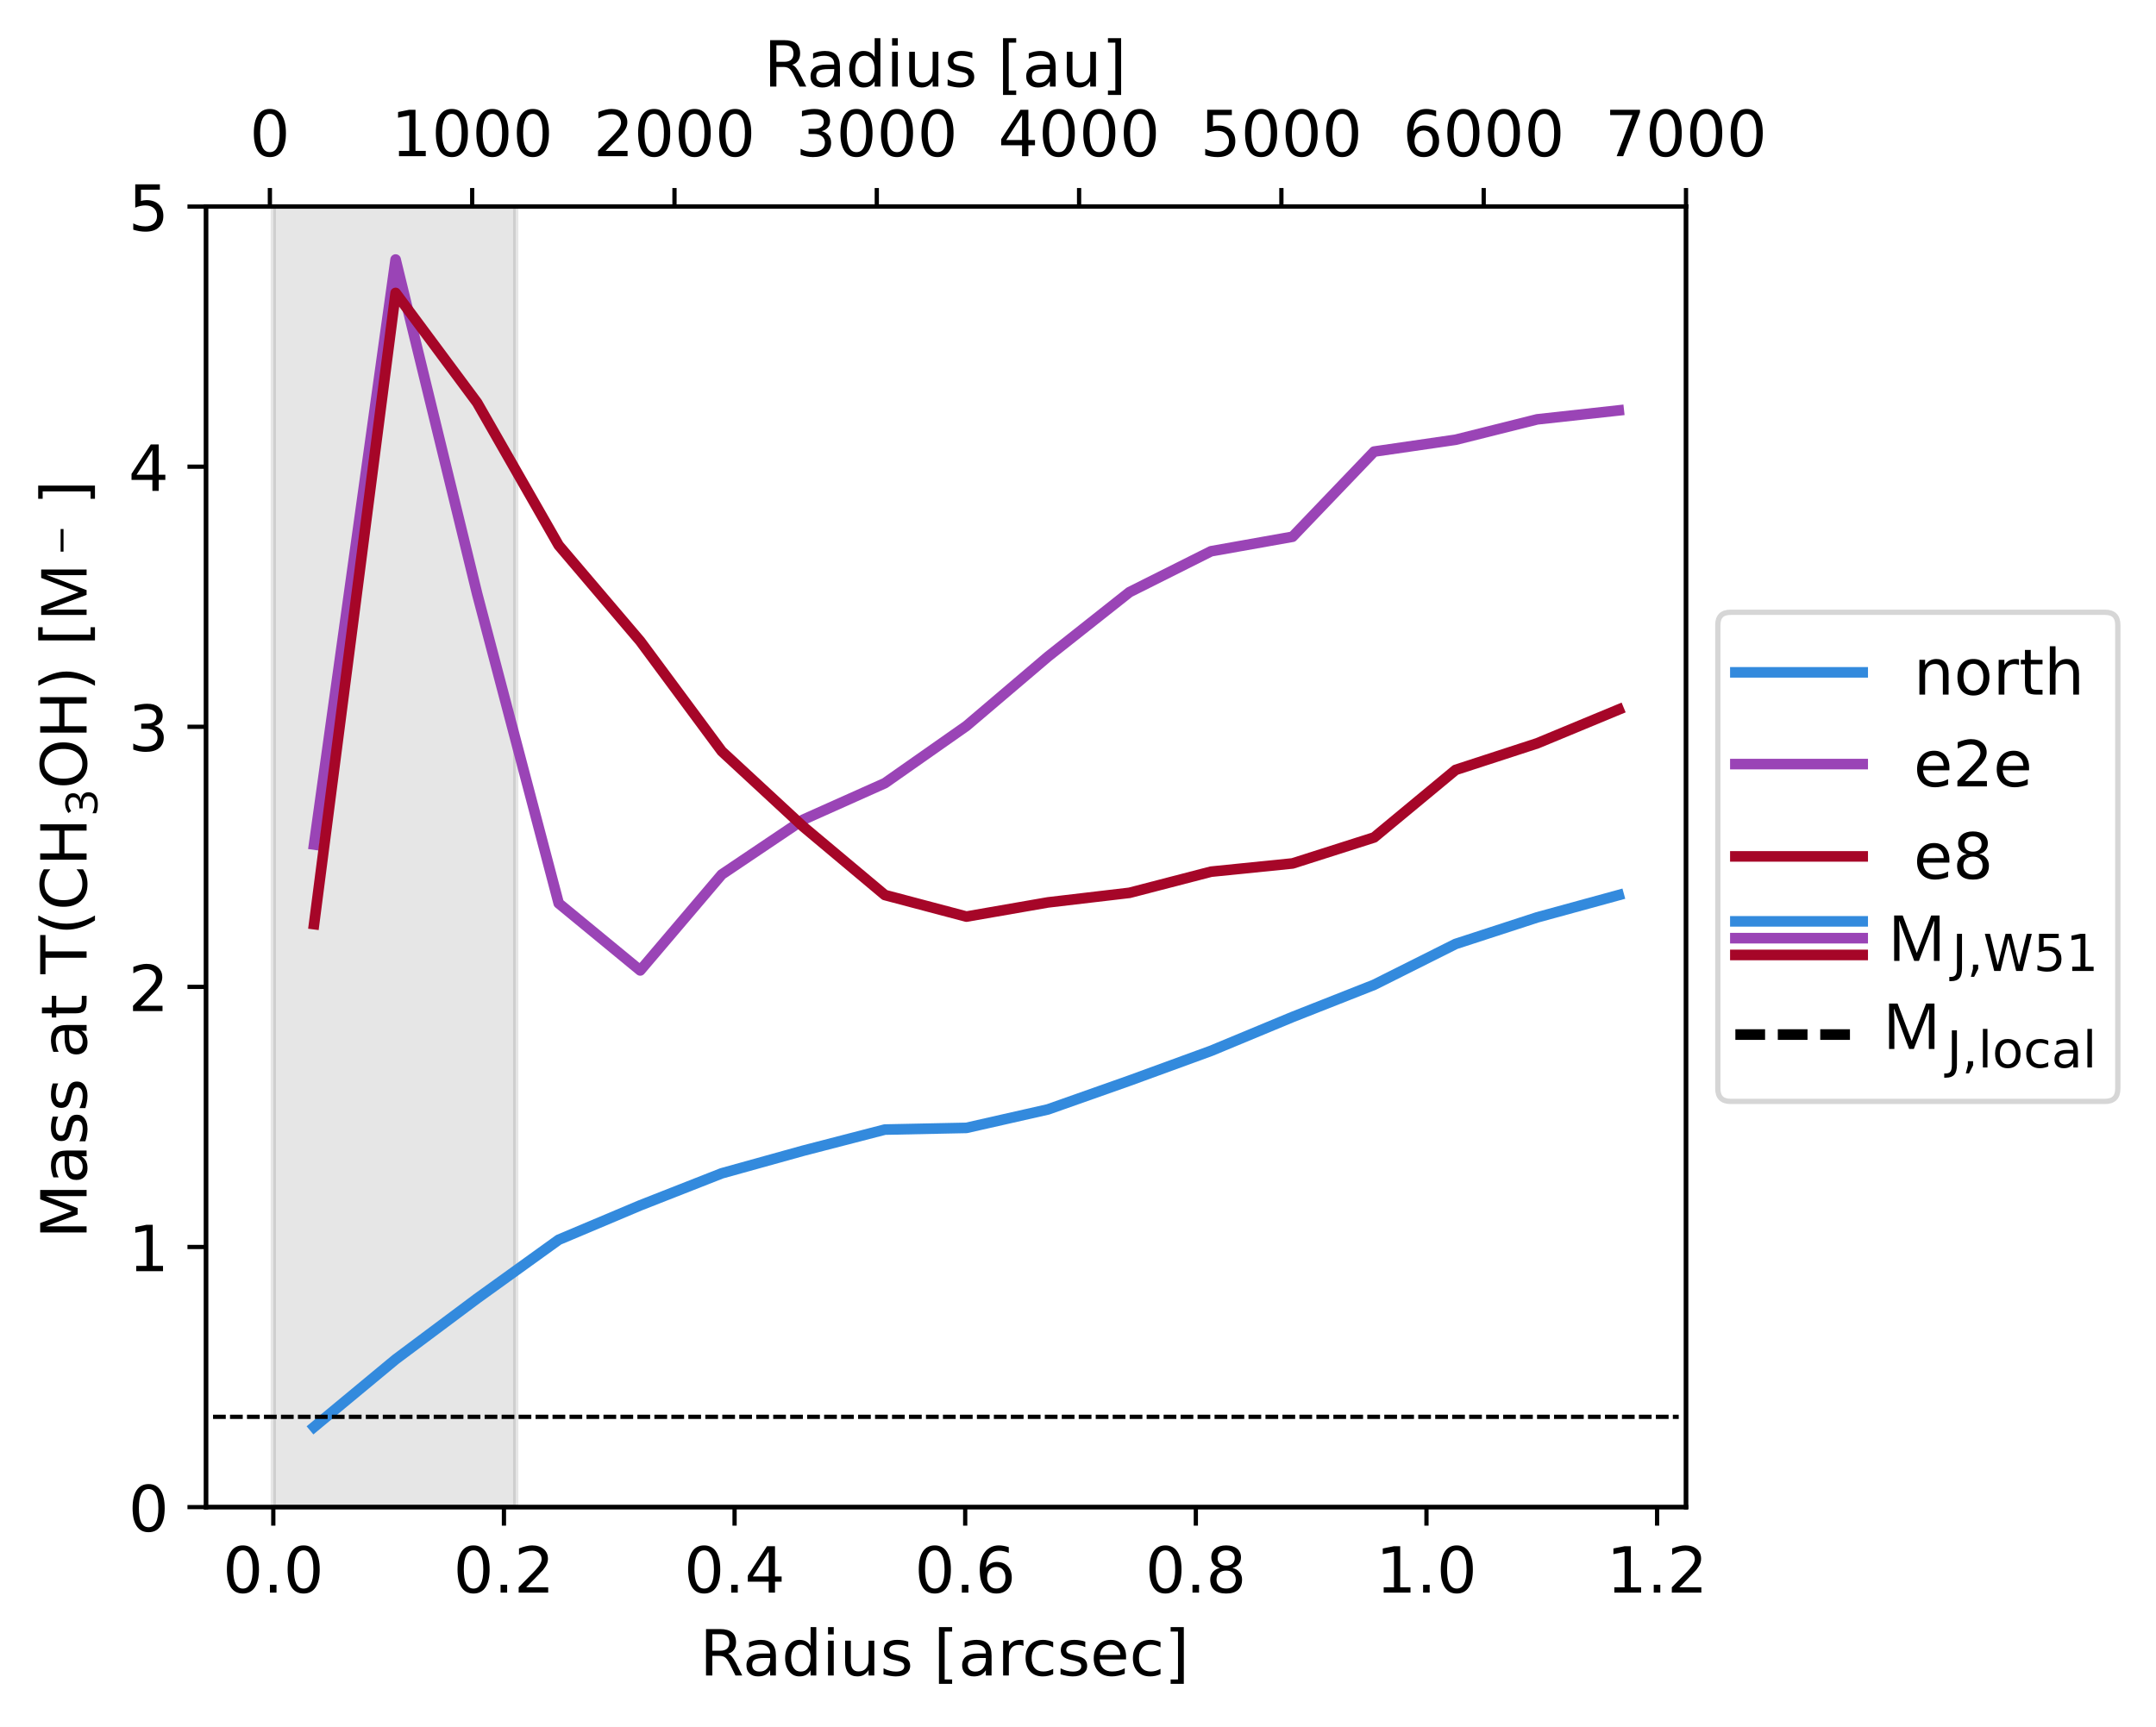
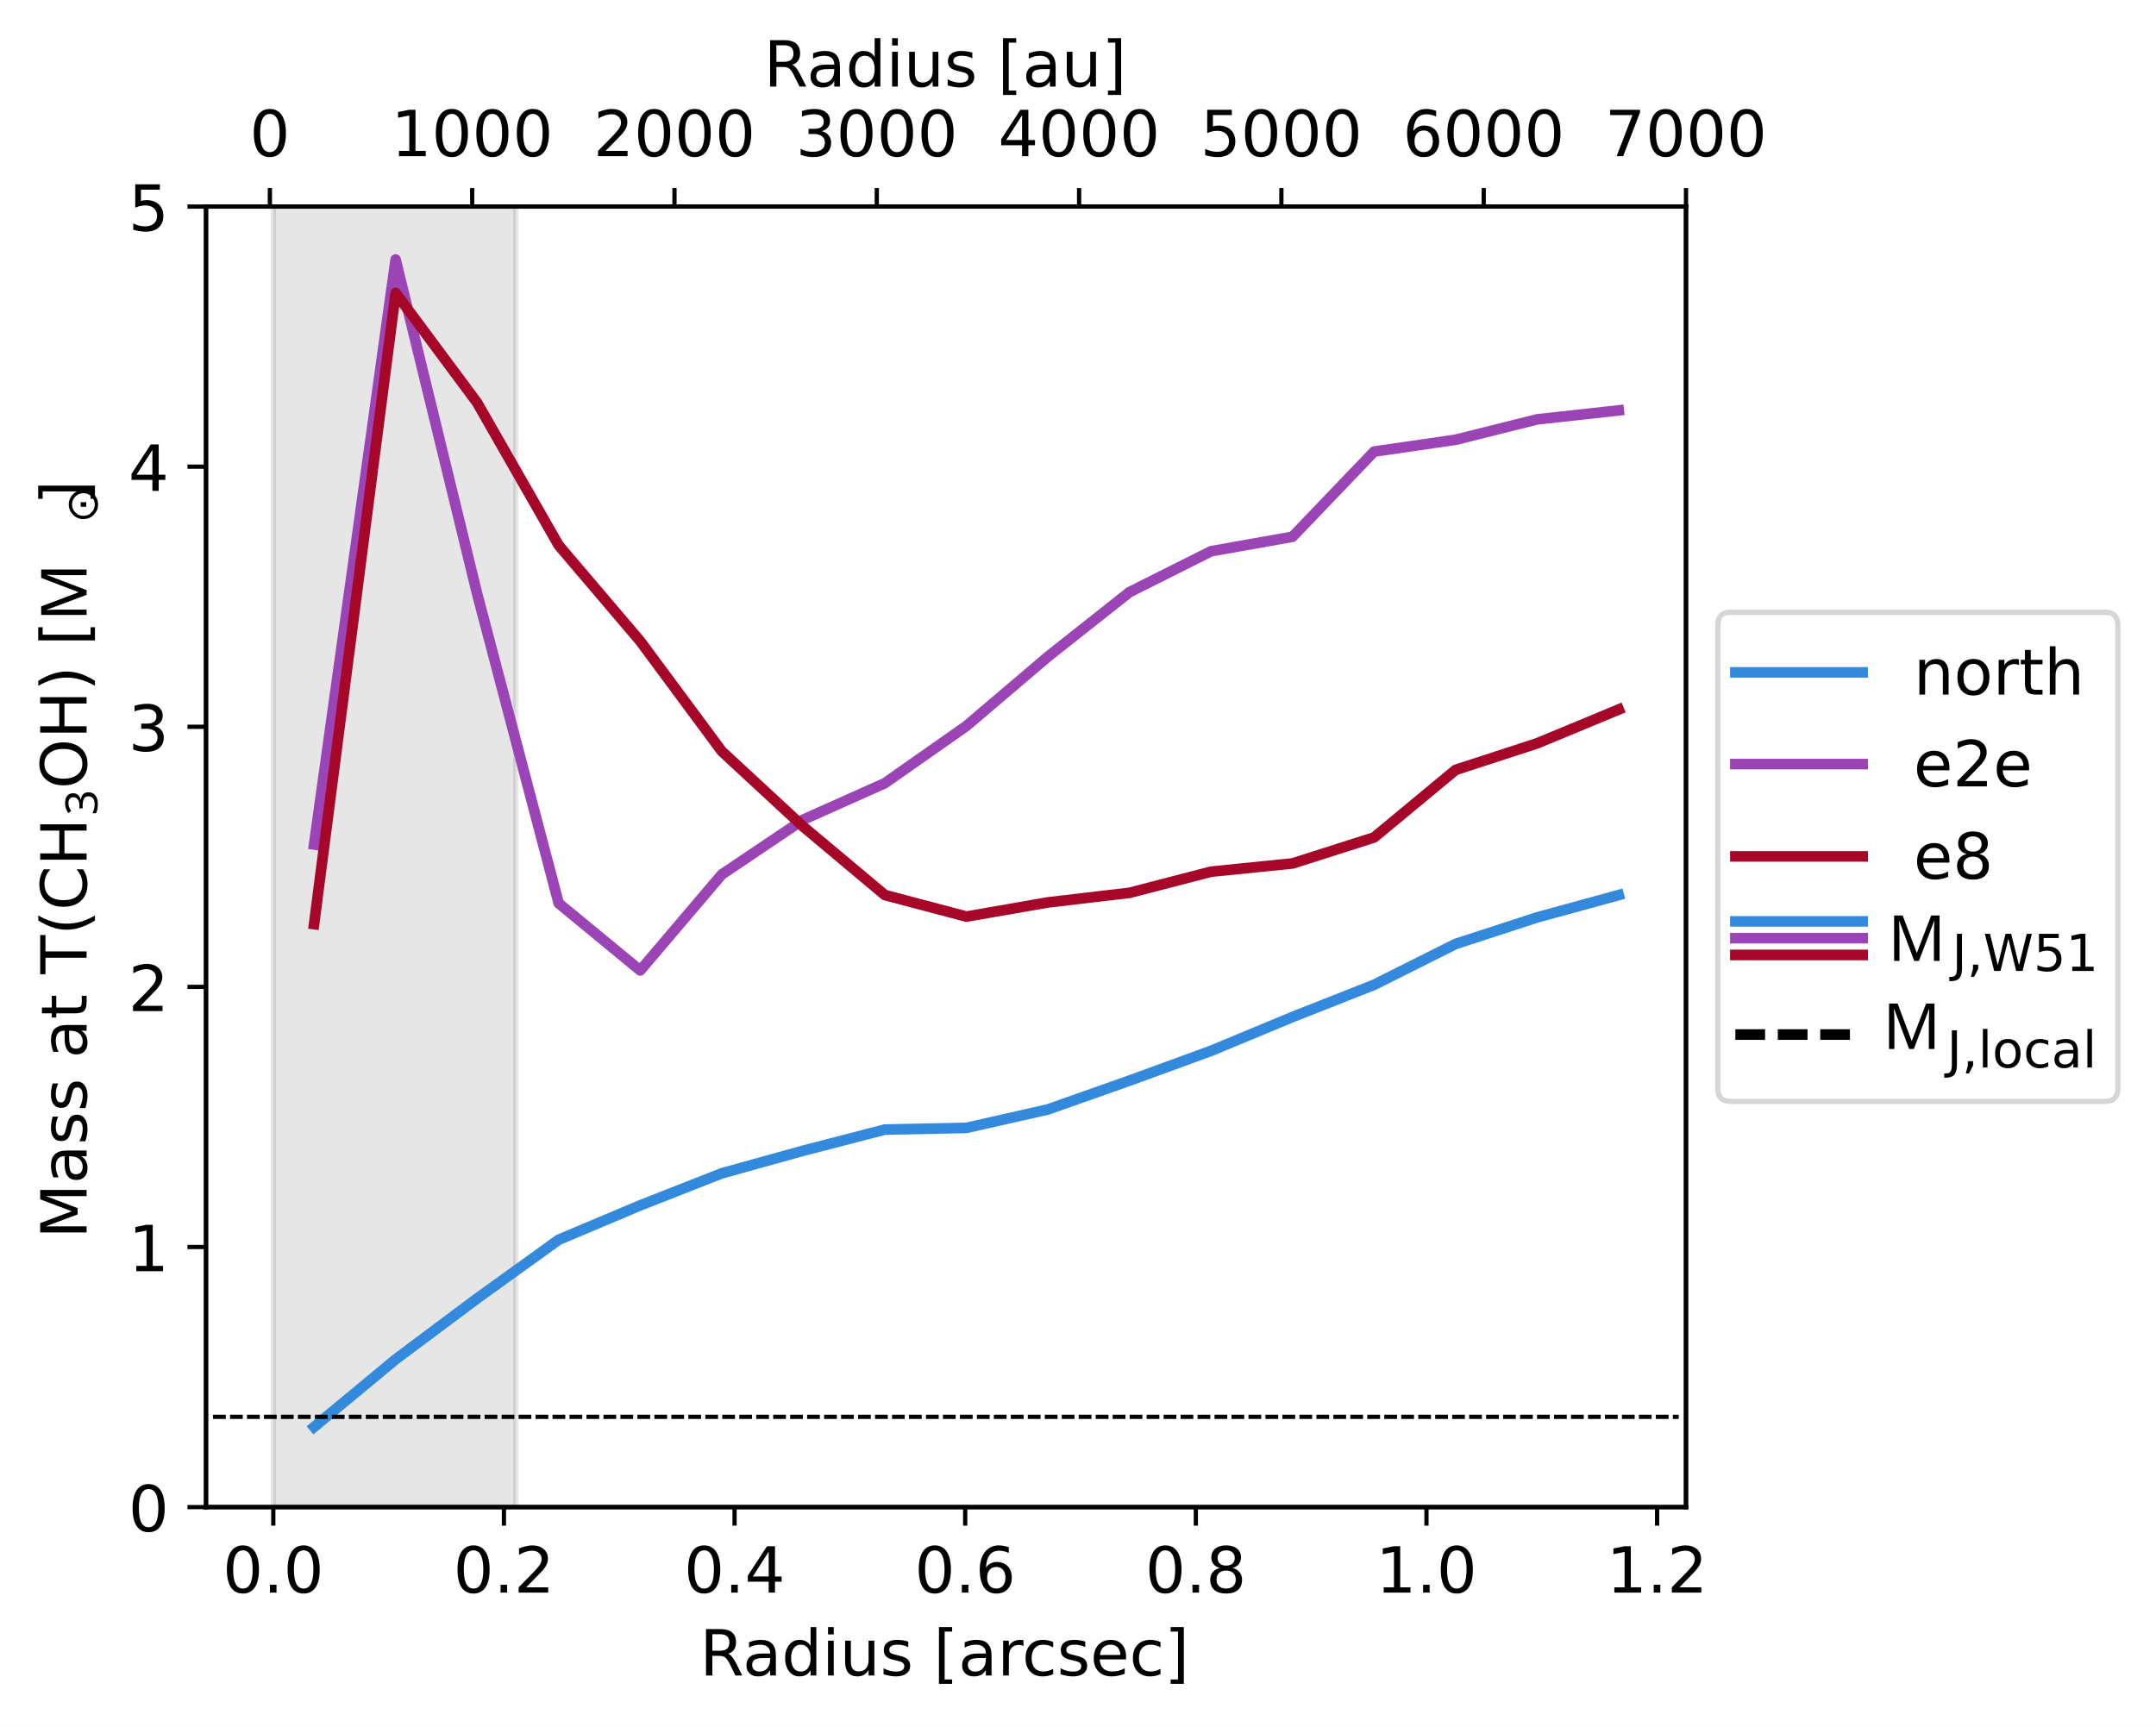
<svg xmlns="http://www.w3.org/2000/svg" id="svg6983" version="1.1" width="508.055" height="407.037" xml:space="preserve">
  <defs id="defs6987">
    <clipPath clipPathUnits="userSpaceOnUse" id="clipPath7001">
      <path d="m 38.841,41.45 279,0 0,245.23 -279,0 0,-245.23 z" id="path7003" />
    </clipPath>
    <clipPath clipPathUnits="userSpaceOnUse" id="clipPath7121">
      <path d="m 38.841,41.45 279,0 0,245.23 -279,0 0,-245.23 z" id="path7123" />
    </clipPath>
    <clipPath clipPathUnits="userSpaceOnUse" id="clipPath7131">
      <path d="m 38.841,41.45 279,0 0,245.23 -279,0 0,-245.23 z" id="path7133" />
    </clipPath>
    <clipPath clipPathUnits="userSpaceOnUse" id="clipPath7141">
      <path d="m 38.841,41.45 279,0 0,245.23 -279,0 0,-245.23 z" id="path7143" />
    </clipPath>
    <clipPath clipPathUnits="userSpaceOnUse" id="clipPath7151">
      <path d="m 38.841,41.45 279,0 0,245.23 -279,0 0,-245.23 z" id="path7153" />
    </clipPath>
    <clipPath clipPathUnits="userSpaceOnUse" id="clipPath7161">
      <path d="m 38.841,41.45 279,0 0,245.23 -279,0 0,-245.23 z" id="path7163" />
    </clipPath>
    <clipPath clipPathUnits="userSpaceOnUse" id="clipPath7171">
      <path d="m 38.841,41.45 279,0 0,245.23 -279,0 0,-245.23 z" id="path7173" />
    </clipPath>
  </defs>
  <g id="g6991" transform="matrix(1.25,0,0,-1.25,0,407.037)">
    <path d="m 0,0 406.444,0 0,325.63 L 0,325.63 0,0 z" style="fill:#ffffff;fill-opacity:1;fill-rule:nonzero;stroke:none" id="path6993" />
    <path d="m 38.841,41.45 279,0 0,245.23 -279,0 0,-245.23 z" style="fill:#ffffff;fill-opacity:1;fill-rule:nonzero;stroke:none" id="path6995" />
    <g id="g6997">
      <g id="g6999" clip-path="url(#clipPath7001)">
        <path d="m 51.522,41.45 0,4904.592 45.702,0 0,-4904.592 0,0 -45.702,0 z" style="fill:#000000;fill-opacity:0.1;fill-rule:nonzero;stroke:#000000;stroke-opacity:0.1;stroke-width:1;stroke-linecap:butt;stroke-linejoin:round;stroke-miterlimit:10;stroke-dasharray:none" id="path7005" />
      </g>
    </g>
    <g id="g7007">
      <path d="m 51.522,41.45 0,-3.5" style="fill:#000000;fill-opacity:1;fill-rule:nonzero;stroke:#000000;stroke-opacity:1;stroke-width:0.8;stroke-linecap:butt;stroke-linejoin:round;stroke-miterlimit:10;stroke-dasharray:none" id="path7009" />
      <text transform="matrix(1,0,0,-1,41.97557,25.325)" id="text7011">
        <tspan style="fill:#000000;fill-opacity:1;fill-rule:nonzero;stroke:none;font-family:Bitstream Vera Sans;font-variant:normal;font-weight:normal;font-size:12;writing-mode:lr;-inkscape-font-specification:BitstreamVeraSans-Roman" x="0 7.632 11.448" y="0" id="tspan7013">0.0</tspan>
      </text>
      <path d="m 95.001,41.45 0,-3.5" style="fill:#000000;fill-opacity:1;fill-rule:nonzero;stroke:#000000;stroke-opacity:1;stroke-width:0.8;stroke-linecap:butt;stroke-linejoin:round;stroke-miterlimit:10;stroke-dasharray:none" id="path7015" />
      <text transform="matrix(1,0,0,-1,85.45387,25.325)" id="text7017">
        <tspan style="fill:#000000;fill-opacity:1;fill-rule:nonzero;stroke:none;font-family:Bitstream Vera Sans;font-variant:normal;font-weight:normal;font-size:12;writing-mode:lr;-inkscape-font-specification:BitstreamVeraSans-Roman" x="0 7.632 11.448" y="0" id="tspan7019">0.2</tspan>
      </text>
      <path d="m 138.479,41.45 0,-3.5" style="fill:#000000;fill-opacity:1;fill-rule:nonzero;stroke:#000000;stroke-opacity:1;stroke-width:0.8;stroke-linecap:butt;stroke-linejoin:round;stroke-miterlimit:10;stroke-dasharray:none" id="path7021" />
      <text transform="matrix(1,0,0,-1,128.9322,25.325)" id="text7023">
        <tspan style="fill:#000000;fill-opacity:1;fill-rule:nonzero;stroke:none;font-family:Bitstream Vera Sans;font-variant:normal;font-weight:normal;font-size:12;writing-mode:lr;-inkscape-font-specification:BitstreamVeraSans-Roman" x="0 7.632 11.448" y="0" id="tspan7025">0.4</tspan>
      </text>
      <path d="m 181.957,41.45 0,-3.5" style="fill:#000000;fill-opacity:1;fill-rule:nonzero;stroke:#000000;stroke-opacity:1;stroke-width:0.8;stroke-linecap:butt;stroke-linejoin:round;stroke-miterlimit:10;stroke-dasharray:none" id="path7027" />
      <text transform="matrix(1,0,0,-1,172.4105,25.325)" id="text7029">
        <tspan style="fill:#000000;fill-opacity:1;fill-rule:nonzero;stroke:none;font-family:Bitstream Vera Sans;font-variant:normal;font-weight:normal;font-size:12;writing-mode:lr;-inkscape-font-specification:BitstreamVeraSans-Roman" x="0 7.632 11.448" y="0" id="tspan7031">0.6</tspan>
      </text>
      <path d="m 225.436,41.45 0,-3.5" style="fill:#000000;fill-opacity:1;fill-rule:nonzero;stroke:#000000;stroke-opacity:1;stroke-width:0.8;stroke-linecap:butt;stroke-linejoin:round;stroke-miterlimit:10;stroke-dasharray:none" id="path7033" />
      <text transform="matrix(1,0,0,-1,215.8888,25.325)" id="text7035">
        <tspan style="fill:#000000;fill-opacity:1;fill-rule:nonzero;stroke:none;font-family:Bitstream Vera Sans;font-variant:normal;font-weight:normal;font-size:12;writing-mode:lr;-inkscape-font-specification:BitstreamVeraSans-Roman" x="0 7.632 11.448" y="0" id="tspan7037">0.8</tspan>
      </text>
      <path d="m 268.914,41.45 0,-3.5" style="fill:#000000;fill-opacity:1;fill-rule:nonzero;stroke:#000000;stroke-opacity:1;stroke-width:0.8;stroke-linecap:butt;stroke-linejoin:round;stroke-miterlimit:10;stroke-dasharray:none" id="path7039" />
      <text transform="matrix(1,0,0,-1,259.3671,25.325)" id="text7041">
        <tspan style="fill:#000000;fill-opacity:1;fill-rule:nonzero;stroke:none;font-family:Bitstream Vera Sans;font-variant:normal;font-weight:normal;font-size:12;writing-mode:lr;-inkscape-font-specification:BitstreamVeraSans-Roman" x="0 7.632 11.448" y="0" id="tspan7043">1.0</tspan>
      </text>
      <path d="m 312.392,41.45 0,-3.5" style="fill:#000000;fill-opacity:1;fill-rule:nonzero;stroke:#000000;stroke-opacity:1;stroke-width:0.8;stroke-linecap:butt;stroke-linejoin:round;stroke-miterlimit:10;stroke-dasharray:none" id="path7045" />
      <text transform="matrix(1,0,0,-1,302.8454,25.325)" id="text7047">
        <tspan style="fill:#000000;fill-opacity:1;fill-rule:nonzero;stroke:none;font-family:Bitstream Vera Sans;font-variant:normal;font-weight:normal;font-size:12;writing-mode:lr;-inkscape-font-specification:BitstreamVeraSans-Roman" x="0 7.632 11.448" y="0" id="tspan7049">1.2</tspan>
      </text>
      <text transform="matrix(1,0,0,-1,131.9266,9.7)" id="text7051">
        <tspan style="fill:#000000;fill-opacity:1;fill-rule:nonzero;stroke:none;font-family:Bitstream Vera Sans;font-variant:normal;font-weight:normal;font-size:12;writing-mode:lr;-inkscape-font-specification:BitstreamVeraSans-Roman" x="0 8.34 15.696 23.316 26.652 34.26 40.512 44.328 49.008 56.364 61.296 67.896 74.148 81.528 88.128" y="0" id="tspan7053">Radius [arcsec]</tspan>
      </text>
      <path d="m 38.841,41.45 -3.5,0" style="fill:#000000;fill-opacity:1;fill-rule:nonzero;stroke:#000000;stroke-opacity:1;stroke-width:0.8;stroke-linecap:butt;stroke-linejoin:round;stroke-miterlimit:10;stroke-dasharray:none" id="path7055" />
      <text transform="matrix(1,0,0,-1,24.2,36.8875)" id="text7057">
        <tspan style="fill:#000000;fill-opacity:1;fill-rule:nonzero;stroke:none;font-family:Bitstream Vera Sans;font-variant:normal;font-weight:normal;font-size:12;writing-mode:lr;-inkscape-font-specification:BitstreamVeraSans-Roman" x="0" y="0" id="tspan7059">0</tspan>
      </text>
      <path d="m 38.841,90.496 -3.5,0" style="fill:#000000;fill-opacity:1;fill-rule:nonzero;stroke:#000000;stroke-opacity:1;stroke-width:0.8;stroke-linecap:butt;stroke-linejoin:round;stroke-miterlimit:10;stroke-dasharray:none" id="path7061" />
      <text transform="matrix(1,0,0,-1,24.2,85.93342)" id="text7063">
        <tspan style="fill:#000000;fill-opacity:1;fill-rule:nonzero;stroke:none;font-family:Bitstream Vera Sans;font-variant:normal;font-weight:normal;font-size:12;writing-mode:lr;-inkscape-font-specification:BitstreamVeraSans-Roman" x="0" y="0" id="tspan7065">1</tspan>
      </text>
      <path d="m 38.841,139.542 -3.5,0" style="fill:#000000;fill-opacity:1;fill-rule:nonzero;stroke:#000000;stroke-opacity:1;stroke-width:0.8;stroke-linecap:butt;stroke-linejoin:round;stroke-miterlimit:10;stroke-dasharray:none" id="path7067" />
      <text transform="matrix(1,0,0,-1,24.2,134.9793)" id="text7069">
        <tspan style="fill:#000000;fill-opacity:1;fill-rule:nonzero;stroke:none;font-family:Bitstream Vera Sans;font-variant:normal;font-weight:normal;font-size:12;writing-mode:lr;-inkscape-font-specification:BitstreamVeraSans-Roman" x="0" y="0" id="tspan7071">2</tspan>
      </text>
      <path d="m 38.841,188.588 -3.5,0" style="fill:#000000;fill-opacity:1;fill-rule:nonzero;stroke:#000000;stroke-opacity:1;stroke-width:0.8;stroke-linecap:butt;stroke-linejoin:round;stroke-miterlimit:10;stroke-dasharray:none" id="path7073" />
      <text transform="matrix(1,0,0,-1,24.2,184.0253)" id="text7075">
        <tspan style="fill:#000000;fill-opacity:1;fill-rule:nonzero;stroke:none;font-family:Bitstream Vera Sans;font-variant:normal;font-weight:normal;font-size:12;writing-mode:lr;-inkscape-font-specification:BitstreamVeraSans-Roman" x="0" y="0" id="tspan7077">3</tspan>
      </text>
      <path d="m 38.841,237.634 -3.5,0" style="fill:#000000;fill-opacity:1;fill-rule:nonzero;stroke:#000000;stroke-opacity:1;stroke-width:0.8;stroke-linecap:butt;stroke-linejoin:round;stroke-miterlimit:10;stroke-dasharray:none" id="path7079" />
      <text transform="matrix(1,0,0,-1,24.2,233.0712)" id="text7081">
        <tspan style="fill:#000000;fill-opacity:1;fill-rule:nonzero;stroke:none;font-family:Bitstream Vera Sans;font-variant:normal;font-weight:normal;font-size:12;writing-mode:lr;-inkscape-font-specification:BitstreamVeraSans-Roman" x="0" y="0" id="tspan7083">4</tspan>
      </text>
      <path d="m 38.841,286.68 -3.5,0" style="fill:#000000;fill-opacity:1;fill-rule:nonzero;stroke:#000000;stroke-opacity:1;stroke-width:0.8;stroke-linecap:butt;stroke-linejoin:round;stroke-miterlimit:10;stroke-dasharray:none" id="path7085" />
      <text transform="matrix(1,0,0,-1,24.2,282.1171)" id="text7087">
        <tspan style="fill:#000000;fill-opacity:1;fill-rule:nonzero;stroke:none;font-family:Bitstream Vera Sans;font-variant:normal;font-weight:normal;font-size:12;writing-mode:lr;-inkscape-font-specification:BitstreamVeraSans-Roman" x="0" y="0" id="tspan7089">5</tspan>
      </text>
      <g id="g7091" transform="matrix(0,1,-1,0,17.2,92.0648)">
        <text transform="matrix(1,0,0,-1,0,0.875)" id="text7093">
          <tspan style="fill:#000000;fill-opacity:1;fill-rule:nonzero;stroke:none;font-family:Bitstream Vera Sans;font-variant:normal;font-weight:normal;font-size:12;writing-mode:lr;-inkscape-font-specification:BitstreamVeraSans-Roman" x="0 10.354 17.707 23.959 30.211 34.025 41.379 46.084 49.898 57.229 61.91 70.289" y="0" id="tspan7095">Mass at T(CH</tspan>
        </text>
        <text transform="matrix(1,0,0,-1,79.8482,-1.16575)" id="text7097">
          <tspan style="fill:#000000;fill-opacity:1;fill-rule:nonzero;stroke:none;font-family:Cmr10;font-variant:normal;font-weight:normal;font-size:8.4;writing-mode:lr;-inkscape-font-specification:Cmr10" x="0" y="0" id="tspan7099">3</tspan>
        </text>
        <text transform="matrix(1,0,0,-1,84.81348,0.875)" id="text7101">
          <tspan style="fill:#000000;fill-opacity:1;fill-rule:nonzero;stroke:none;font-family:Bitstream Vera Sans;font-variant:normal;font-weight:normal;font-size:12;writing-mode:lr;-inkscape-font-specification:BitstreamVeraSans-Roman" x="0 9.445 18.469 23.15 26.965" y="0" id="tspan7103">OH) [</tspan>
        </text>
        <text transform="matrix(1,0,0,-1,116.46,0.875)" id="text7105">
          <tspan style="fill:#000000;fill-opacity:1;fill-rule:nonzero;stroke:none;font-family:Cmmi10;font-variant:normal;font-weight:normal;font-size:12;writing-mode:lr;-inkscape-font-specification:Cmmi10" x="0" y="0" id="tspan7107">M</tspan>
        </text>
        <text transform="matrix(1,0,0,-1,129.5775,-1.16575)" id="text7109">
-           <tspan style="fill:#000000;fill-opacity:1;fill-rule:nonzero;stroke:none;font-family:Cmsy10;font-variant:normal;font-weight:normal;font-size:8.4;writing-mode:lr;-inkscape-font-specification:Cmsy10" x="0" y="0" id="tspan7111">¯</tspan>
+           <tspan style="fill:#000000;fill-opacity:1;fill-rule:nonzero;stroke:none;font-family:Cmsy10;font-variant:normal;font-weight:normal;font-size:8.4;writing-mode:lr;-inkscape-font-specification:Cmsy10" x="0" y="0" id="tspan7111"> 	⊙ </tspan>
        </text>
        <text transform="matrix(1,0,0,-1,138.3433,0.875)" id="text7113">
          <tspan style="fill:#000000;fill-opacity:1;fill-rule:nonzero;stroke:none;font-family:Bitstream Vera Sans;font-variant:normal;font-weight:normal;font-size:12;writing-mode:lr;-inkscape-font-specification:BitstreamVeraSans-Roman" x="0" y="0" id="tspan7115">]</tspan>
        </text>
      </g>
    </g>
    <g id="g7117">
      <g id="g7119" clip-path="url(#clipPath7121)">
        <path d="m 59.208,56.558 15.372,12.749 15.372,11.487 15.372,11.068 15.372,6.484 15.372,6.042 15.372,4.272 15.372,3.977 15.372,0.318 15.372,3.482 15.372,5.43 15.372,5.616 15.372,6.387 15.372,6.067 15.372,7.703 15.372,5.008 15.372,4.208" style="fill:none;stroke:#338add;stroke-opacity:1;stroke-width:2;stroke-linecap:square;stroke-linejoin:round;stroke-miterlimit:10;stroke-dasharray:none" id="path7125" />
      </g>
    </g>
    <g id="g7137">
      <g id="g7139" clip-path="url(#clipPath7141)">
        <path d="m 59.208,166.388 15.372,110.301 15.372,-63.038 15.372,-58.35 15.372,-12.654 15.372,18.09 15.372,10.344 15.372,6.874 15.372,10.787 15.372,13.072 15.372,12.16 15.372,7.712 15.372,2.737 15.372,16.057 15.372,2.232 15.372,3.845 15.372,1.689" style="fill:none;stroke:#9a44b6;stroke-opacity:1;stroke-width:2;stroke-linecap:square;stroke-linejoin:round;stroke-miterlimit:10;stroke-dasharray:none" id="path7145" />
      </g>
    </g>
    <g id="g7157">
      <g id="g7159" clip-path="url(#clipPath7161)">
        <path d="m 59.208,151.375 15.372,119.019 15.372,-20.704 15.372,-26.884 15.372,-18.076 15.372,-20.759 15.372,-14.227 15.372,-12.881 15.372,-4.065 15.372,2.674 15.372,1.807 15.372,3.987 15.372,1.554 15.372,4.902 15.372,12.74 15.372,5.008 15.372,6.376" style="fill:none;stroke:#a60628;stroke-opacity:1;stroke-width:2;stroke-linecap:square;stroke-linejoin:round;stroke-miterlimit:10;stroke-dasharray:none" id="path7165" />
      </g>
    </g>
    <g id="g7177">
      <path d="m 38.841,41.45 0,245.23" style="fill:none;stroke:#000000;stroke-opacity:1;stroke-width:0.8;stroke-linecap:square;stroke-linejoin:miter;stroke-miterlimit:10;stroke-dasharray:none" id="path7179" />
      <path d="m 317.841,41.45 0,245.23" style="fill:none;stroke:#000000;stroke-opacity:1;stroke-width:0.8;stroke-linecap:square;stroke-linejoin:miter;stroke-miterlimit:10;stroke-dasharray:none" id="path7181" />
      <path d="m 38.841,41.45 279,0" style="fill:none;stroke:#000000;stroke-opacity:1;stroke-width:0.8;stroke-linecap:square;stroke-linejoin:miter;stroke-miterlimit:10;stroke-dasharray:none" id="path7183" />
      <path d="m 38.841,286.68 279,0" style="fill:none;stroke:#000000;stroke-opacity:1;stroke-width:0.8;stroke-linecap:square;stroke-linejoin:miter;stroke-miterlimit:10;stroke-dasharray:none" id="path7185" />
      <path d="m 326.241,117.952 70.603,0 c 1.6,0 2.4,0.8 2.4,2.4 l 0,87.425 c 0,1.6 -0.8,2.4 -2.4,2.4 l -70.603,0 c -1.6,0 -2.4,-0.8 -2.4,-2.4 l 0,-87.425 c 0,-1.6 0.8,-2.4 2.4,-2.4 z" style="fill:#ffffff;fill-opacity:0.8;fill-rule:nonzero;stroke:#cccccc;stroke-opacity:0.8;stroke-width:1;stroke-linecap:butt;stroke-linejoin:miter;stroke-miterlimit:10;stroke-dasharray:none" id="path7187" />
      <g id="g8348" transform="translate(-1.492843,-1.6)">
        <path id="path7189" style="fill:none;stroke:#338add;stroke-width:2;stroke-linecap:square;stroke-linejoin:round;stroke-miterlimit:10;stroke-opacity:1;stroke-dasharray:none" d="m 328.641,200.452 24,0" />
        <text id="text7191" transform="matrix(1,0,0,-1,362.2406,196.2523)">
          <tspan id="tspan7193" y="0" x="0 7.608 14.952 19.884 24.588" style="font-size:12px;font-variant:normal;font-weight:normal;writing-mode:lr-tb;fill:#000000;fill-opacity:1;fill-rule:nonzero;stroke:none;font-family:Bitstream Vera Sans;-inkscape-font-specification:BitstreamVeraSans-Roman">north</tspan>
        </text>
      </g>
      <g id="g8343" transform="translate(-1.492843,-1.274683)">
        <path id="path7195" style="fill:none;stroke:#9a44b6;stroke-width:2;stroke-linecap:square;stroke-linejoin:round;stroke-miterlimit:10;stroke-opacity:1;stroke-dasharray:none" d="m 328.641,182.827 24,0" />
        <text id="text7197" transform="matrix(1,0,0,-1,362.2406,178.6273)">
          <tspan id="tspan7199" y="0" x="0 7.38 15.012" style="font-size:12px;font-variant:normal;font-weight:normal;writing-mode:lr-tb;fill:#000000;fill-opacity:1;fill-rule:nonzero;stroke:none;font-family:Bitstream Vera Sans;-inkscape-font-specification:BitstreamVeraSans-Roman">e2e</tspan>
        </text>
      </g>
      <g id="g8338" transform="translate(-1.492843,-1.054834)">
        <path id="path7201" style="fill:none;stroke:#a60628;stroke-width:2;stroke-linecap:square;stroke-linejoin:round;stroke-miterlimit:10;stroke-opacity:1;stroke-dasharray:none" d="m 328.641,165.202 24,0" />
        <text id="text7203" transform="matrix(1,0,0,-1,362.2406,161.0023)">
          <tspan id="tspan7205" y="0" x="0 7.38" style="font-size:12px;font-variant:normal;font-weight:normal;writing-mode:lr-tb;fill:#000000;fill-opacity:1;fill-rule:nonzero;stroke:none;font-family:Bitstream Vera Sans;-inkscape-font-specification:BitstreamVeraSans-Roman">e8</tspan>
        </text>
      </g>
      <path d="m 50.877,286.68 0,3.5" style="fill:#000000;fill-opacity:1;fill-rule:nonzero;stroke:#000000;stroke-opacity:1;stroke-width:0.8;stroke-linecap:butt;stroke-linejoin:round;stroke-miterlimit:10;stroke-dasharray:none" id="path7231" />
      <text transform="matrix(1,0,0,-1,47.05654,296.1796)" id="text7233">
        <tspan style="fill:#000000;fill-opacity:1;fill-rule:nonzero;stroke:none;font-family:Bitstream Vera Sans;font-variant:normal;font-weight:normal;font-size:12;writing-mode:lr;-inkscape-font-specification:BitstreamVeraSans-Roman" x="0" y="0" id="tspan7235">0</tspan>
      </text>
      <path d="m 89.015,286.68 0,3.5" style="fill:#000000;fill-opacity:1;fill-rule:nonzero;stroke:#000000;stroke-opacity:1;stroke-width:0.8;stroke-linecap:butt;stroke-linejoin:round;stroke-miterlimit:10;stroke-dasharray:none" id="path7237" />
      <text transform="matrix(1,0,0,-1,73.73329,296.1796)" id="text7239">
        <tspan style="fill:#000000;fill-opacity:1;fill-rule:nonzero;stroke:none;font-family:Bitstream Vera Sans;font-variant:normal;font-weight:normal;font-size:12;writing-mode:lr;-inkscape-font-specification:BitstreamVeraSans-Roman" x="0 7.632 15.264 22.896" y="0" id="tspan7241">1000</tspan>
      </text>
      <path d="m 127.152,286.68 0,3.5" style="fill:#000000;fill-opacity:1;fill-rule:nonzero;stroke:#000000;stroke-opacity:1;stroke-width:0.8;stroke-linecap:butt;stroke-linejoin:round;stroke-miterlimit:10;stroke-dasharray:none" id="path7243" />
      <text transform="matrix(1,0,0,-1,111.871,296.1796)" id="text7245">
        <tspan style="fill:#000000;fill-opacity:1;fill-rule:nonzero;stroke:none;font-family:Bitstream Vera Sans;font-variant:normal;font-weight:normal;font-size:12;writing-mode:lr;-inkscape-font-specification:BitstreamVeraSans-Roman" x="0 7.632 15.264 22.896" y="0" id="tspan7247">2000</tspan>
      </text>
      <path d="m 165.29,286.68 0,3.5" style="fill:#000000;fill-opacity:1;fill-rule:nonzero;stroke:#000000;stroke-opacity:1;stroke-width:0.8;stroke-linecap:butt;stroke-linejoin:round;stroke-miterlimit:10;stroke-dasharray:none" id="path7249" />
      <text transform="matrix(1,0,0,-1,150.0086,296.1796)" id="text7251">
        <tspan style="fill:#000000;fill-opacity:1;fill-rule:nonzero;stroke:none;font-family:Bitstream Vera Sans;font-variant:normal;font-weight:normal;font-size:12;writing-mode:lr;-inkscape-font-specification:BitstreamVeraSans-Roman" x="0 7.632 15.264 22.896" y="0" id="tspan7253">3000</tspan>
      </text>
      <path d="m 203.428,286.68 0,3.5" style="fill:#000000;fill-opacity:1;fill-rule:nonzero;stroke:#000000;stroke-opacity:1;stroke-width:0.8;stroke-linecap:butt;stroke-linejoin:round;stroke-miterlimit:10;stroke-dasharray:none" id="path7255" />
      <text transform="matrix(1,0,0,-1,188.1463,296.1796)" id="text7257">
        <tspan style="fill:#000000;fill-opacity:1;fill-rule:nonzero;stroke:none;font-family:Bitstream Vera Sans;font-variant:normal;font-weight:normal;font-size:12;writing-mode:lr;-inkscape-font-specification:BitstreamVeraSans-Roman" x="0 7.632 15.264 22.896" y="0" id="tspan7259">4000</tspan>
      </text>
      <path d="m 241.565,286.68 0,3.5" style="fill:#000000;fill-opacity:1;fill-rule:nonzero;stroke:#000000;stroke-opacity:1;stroke-width:0.8;stroke-linecap:butt;stroke-linejoin:round;stroke-miterlimit:10;stroke-dasharray:none" id="path7261" />
      <text transform="matrix(1,0,0,-1,226.284,296.1796)" id="text7263">
        <tspan style="fill:#000000;fill-opacity:1;fill-rule:nonzero;stroke:none;font-family:Bitstream Vera Sans;font-variant:normal;font-weight:normal;font-size:12;writing-mode:lr;-inkscape-font-specification:BitstreamVeraSans-Roman" x="0 7.632 15.264 22.896" y="0" id="tspan7265">5000</tspan>
      </text>
      <path d="m 279.703,286.68 0,3.5" style="fill:#000000;fill-opacity:1;fill-rule:nonzero;stroke:#000000;stroke-opacity:1;stroke-width:0.8;stroke-linecap:butt;stroke-linejoin:round;stroke-miterlimit:10;stroke-dasharray:none" id="path7267" />
      <text transform="matrix(1,0,0,-1,264.4217,296.1796)" id="text7269">
        <tspan style="fill:#000000;fill-opacity:1;fill-rule:nonzero;stroke:none;font-family:Bitstream Vera Sans;font-variant:normal;font-weight:normal;font-size:12;writing-mode:lr;-inkscape-font-specification:BitstreamVeraSans-Roman" x="0 7.632 15.264 22.896" y="0" id="tspan7271">6000</tspan>
      </text>
      <path d="m 317.841,286.68 0,3.5" style="fill:#000000;fill-opacity:1;fill-rule:nonzero;stroke:#000000;stroke-opacity:1;stroke-width:0.8;stroke-linecap:butt;stroke-linejoin:round;stroke-miterlimit:10;stroke-dasharray:none" id="path7273" />
      <text transform="matrix(1,0,0,-1,302.5594,296.1796)" id="text7275">
        <tspan style="fill:#000000;fill-opacity:1;fill-rule:nonzero;stroke:none;font-family:Bitstream Vera Sans;font-variant:normal;font-weight:normal;font-size:12;writing-mode:lr;-inkscape-font-specification:BitstreamVeraSans-Roman" x="0 7.632 15.264 22.896" y="0" id="tspan7277">7000</tspan>
      </text>
      <text transform="matrix(1,0,0,-1,144.0047,309.3046)" id="text7279">
        <tspan style="fill:#000000;fill-opacity:1;fill-rule:nonzero;stroke:none;font-family:Bitstream Vera Sans;font-variant:normal;font-weight:normal;font-size:12;writing-mode:lr;-inkscape-font-specification:BitstreamVeraSans-Roman" x="0 8.34 15.696 23.316 26.652 34.26 40.512 44.328 49.008 56.364 63.972" y="0" id="tspan7281">Radius [au]</tspan>
      </text>
      <path d="m 38.841,41.45 0,245.23" style="fill:none;stroke:#000000;stroke-opacity:1;stroke-width:0.8;stroke-linecap:square;stroke-linejoin:miter;stroke-miterlimit:10;stroke-dasharray:none" id="path7283" />
      <path d="m 317.841,41.45 0,245.23" style="fill:none;stroke:#000000;stroke-opacity:1;stroke-width:0.8;stroke-linecap:square;stroke-linejoin:miter;stroke-miterlimit:10;stroke-dasharray:none" id="path7285" />
      <path d="m 38.841,41.45 279,0" style="fill:none;stroke:#000000;stroke-opacity:1;stroke-width:0.8;stroke-linecap:square;stroke-linejoin:miter;stroke-miterlimit:10;stroke-dasharray:none" id="path7287" />
      <path d="m 38.841,286.68 279,0" style="fill:none;stroke:#000000;stroke-opacity:1;stroke-width:0.8;stroke-linecap:square;stroke-linejoin:miter;stroke-miterlimit:10;stroke-dasharray:none" id="path7289" />
      <g id="g8306" transform="translate(-1.492843,-17.02169)">
        <path id="path7207" style="fill:none;stroke:#000000;stroke-width:2;stroke-linecap:butt;stroke-linejoin:round;stroke-miterlimit:10;stroke-opacity:1;stroke-dasharray:5.6, 2.4;stroke-dashoffset:0" d="m 328.641,147.577 24,0" />
        <g transform="translate(-4.176707,0.9638554)" id="g8088">
          <g transform="translate(360.6342,143.1017)" id="g8061">
            <text id="text8063" transform="matrix(1,0,0,-1,0,0.796875)">
              <tspan id="tspan8065" y="0" x="0" style="font-size:12px;font-variant:normal;font-weight:normal;writing-mode:lr-tb;fill:#000000;fill-opacity:1;fill-rule:nonzero;stroke:none;font-family:Cmmi10;-inkscape-font-specification:Cmmi10">M</tspan>
            </text>
          </g>
          <text xml:space="preserve" style="font-size:128px;font-style:normal;font-weight:normal;line-height:125%;letter-spacing:0px;word-spacing:0px;fill:#000000;fill-opacity:1;stroke:none;font-family:Bitstream Vera Sans" x="372.691" y="-140.402" id="text8071" transform="scale(1,-1)">
            <tspan id="tspan8073" x="372.691" y="-140.402" style="font-size:9.6px">J,local</tspan>
          </text>
        </g>
      </g>
      <g id="g8326" transform="translate(-1.817463,-4.593243)">
        <g transform="translate(-4.497996,22.48996)" id="g8079">
          <g id="g7221" transform="translate(362.2406,125.7523)">
            <text transform="matrix(1,0,0,-1,0,0.796875)" id="text7223">
              <tspan style="font-size:12px;font-variant:normal;font-weight:normal;writing-mode:lr-tb;fill:#000000;fill-opacity:1;fill-rule:nonzero;stroke:none;font-family:Cmmi10;-inkscape-font-specification:Cmmi10" x="0" y="0" id="tspan7225">M</tspan>
            </text>
          </g>
          <text transform="scale(1,-1)" id="text8075" y="-124.652" x="374.297" style="font-size:128px;font-style:normal;font-weight:normal;line-height:125%;letter-spacing:0px;word-spacing:0px;fill:#000000;fill-opacity:1;stroke:none;font-family:Bitstream Vera Sans" xml:space="preserve">
            <tspan style="font-size:9.6px" y="-124.652" x="374.297" id="tspan8077">J,W51</tspan>
          </text>
        </g>
        <g id="g8321">
          <path id="path8315" style="fill:none;stroke:#a60628;stroke-width:2;stroke-linecap:square;stroke-linejoin:round;stroke-miterlimit:10;stroke-opacity:1;stroke-dasharray:none" d="m 328.965,150.157 24,0" />
          <path id="path8317" style="fill:none;stroke:#9a44b6;stroke-width:2;stroke-linecap:square;stroke-linejoin:round;stroke-miterlimit:10;stroke-opacity:1;stroke-dasharray:none" d="m 328.965,153.324 24,0" />
          <path id="path8319" style="fill:none;stroke:#338add;stroke-width:2;stroke-linecap:square;stroke-linejoin:round;stroke-miterlimit:10;stroke-opacity:1;stroke-dasharray:none" d="m 328.965,156.491 24,0" />
        </g>
      </g>
    </g>
    <path style="fill:none;stroke:#000000;stroke-width:1;stroke-linecap:butt;stroke-linejoin:miter;stroke-opacity:1;stroke-miterlimit:4;stroke-dasharray:3,1;stroke-dashoffset:0" d="m 50.201,333.945 345.382,0" id="path7291" transform="matrix(0.8,0,0,-0.8,0,325.6296)" />
  </g>
</svg>
